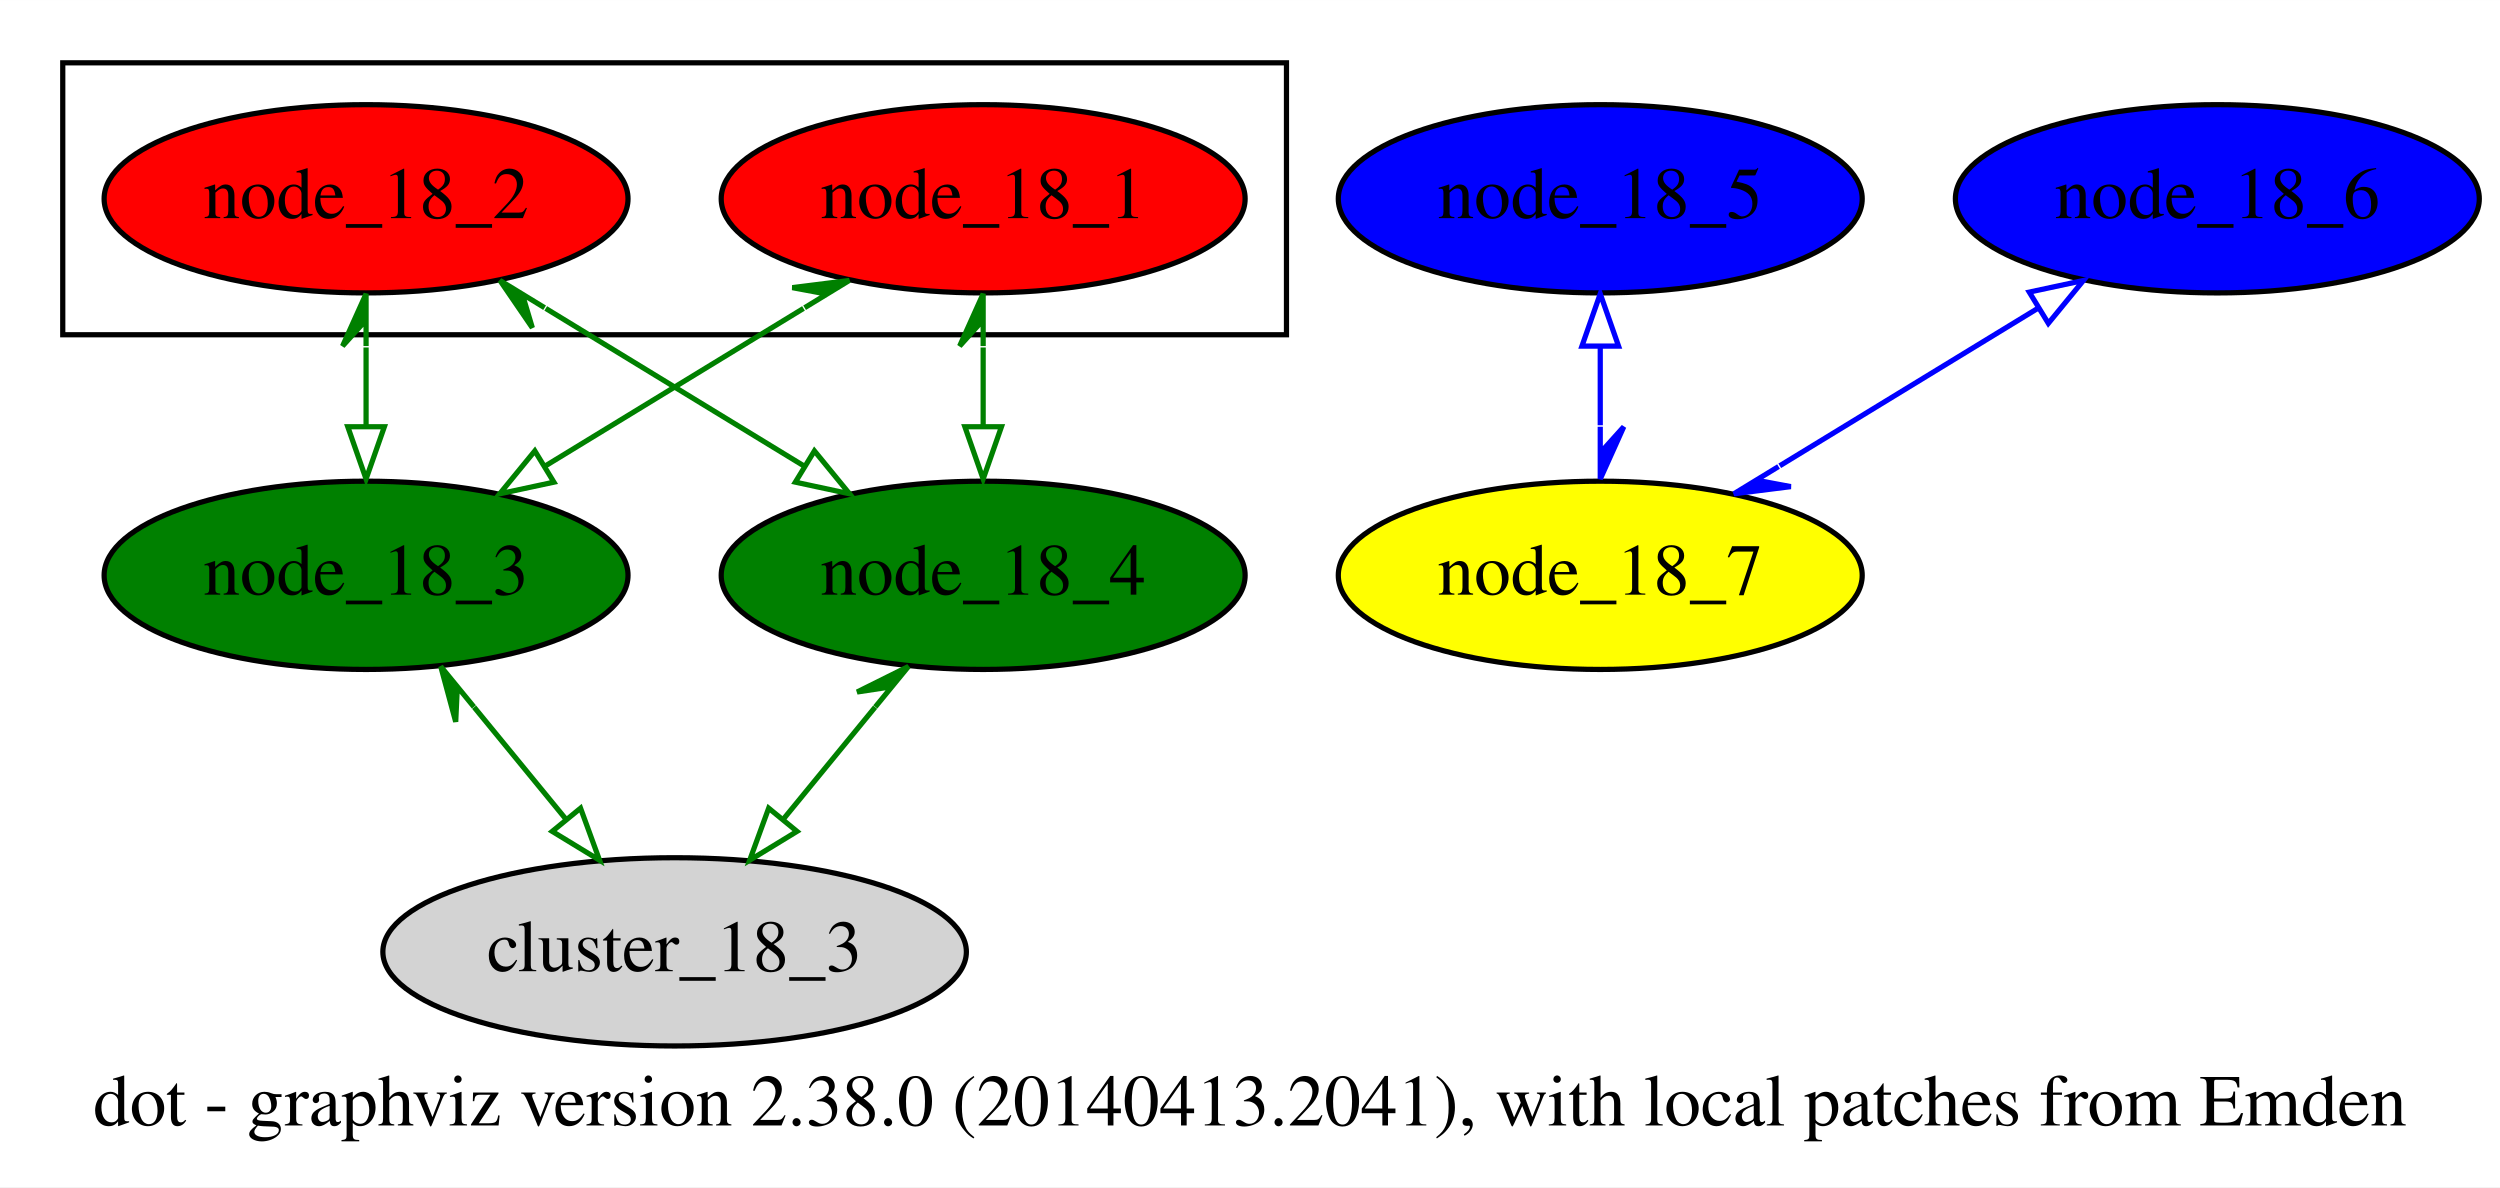
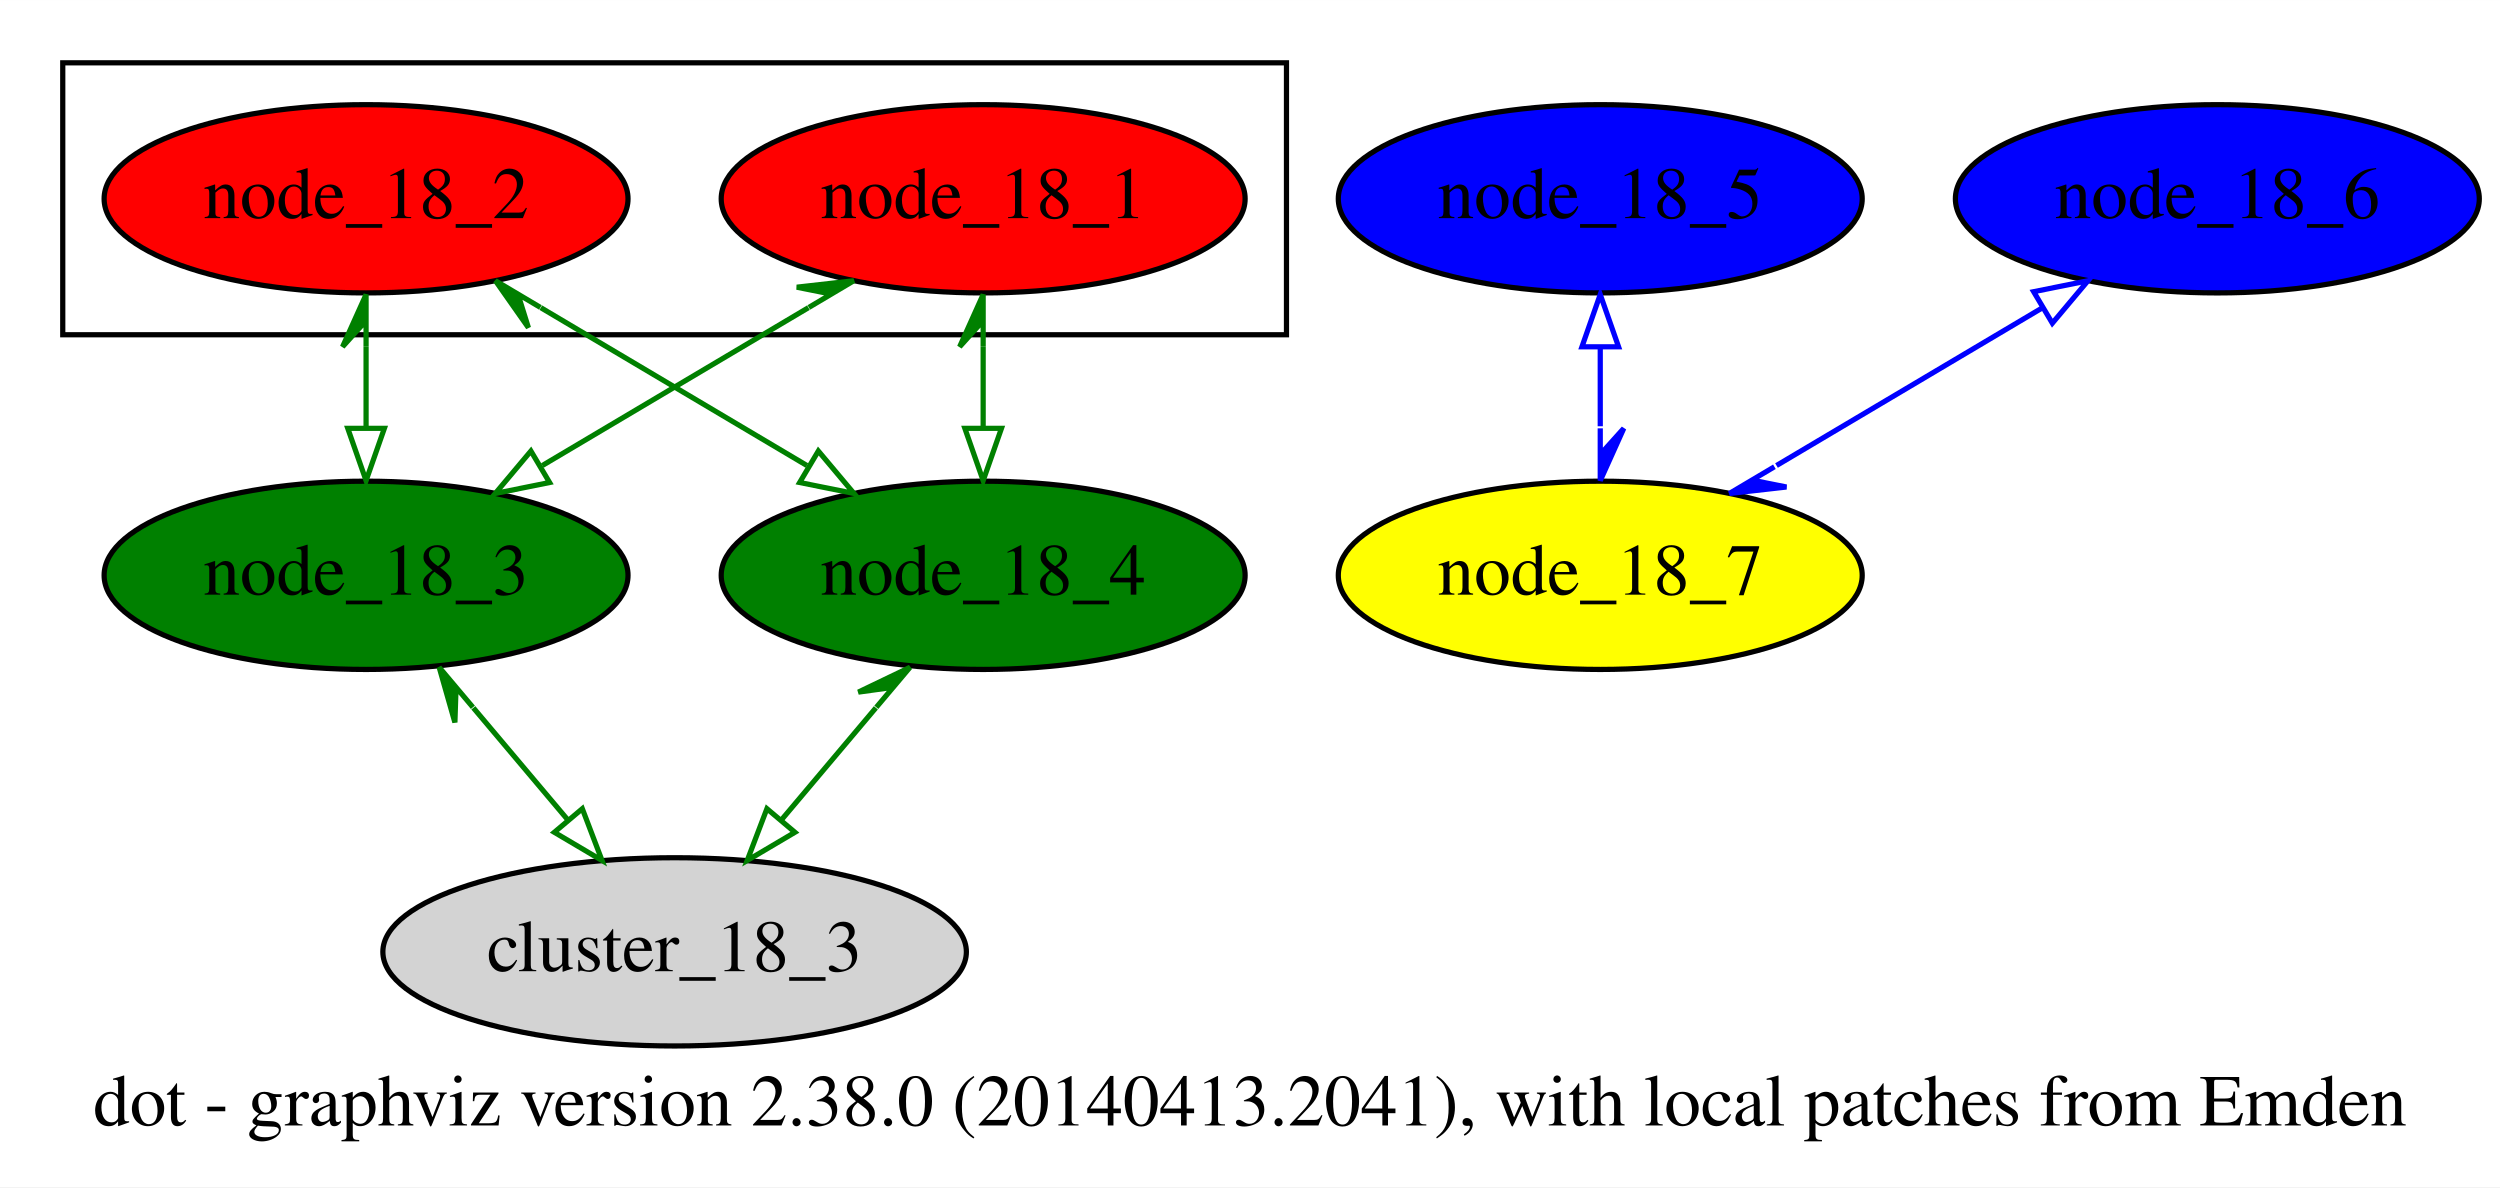
<svg xmlns="http://www.w3.org/2000/svg" width="478pt" height="227pt" viewBox="0.00 0.00 478.05 227.00">
  <g id="graph0" class="graph" transform="scale(1 1) rotate(0) translate(4 223)">
    <polygon fill="white" stroke="none" points="-4,4 -4,-223 474.046,-223 474.046,4 -4,4" />
    <text text-anchor="middle" x="235.023" y="-7.8" font-family="Times,serif" font-size="14.00">dot - graphviz version 2.38.0 (20140413.2041), with local patches from Emden</text>
    <g id="clust1" class="cluster">
      <polygon fill="none" stroke="black" points="8,-159 8,-211 242,-211 242,-159 8,-159" />
    </g>
    <g id="node1" class="node">
      <ellipse fill="red" stroke="black" cx="184" cy="-185" rx="50.091" ry="18" />
      <text text-anchor="middle" x="184" y="-181.3" font-family="Times,serif" font-size="14.00">node_18_1</text>
    </g>
    <g id="node3" class="node">
      <ellipse fill="green" stroke="black" cx="66" cy="-113" rx="50.091" ry="18" />
      <text text-anchor="middle" x="66" y="-109.3" font-family="Times,serif" font-size="14.00">node_18_3</text>
    </g>
    <g id="edge1" class="edge">
-       <path fill="none" stroke="green" d="M149.644,-164.037C134.127,-154.569 115.838,-143.41 100.325,-133.944" />
-       <polygon fill="green" stroke="green" points="158.396,-169.377 147.515,-168.01 154.128,-166.773 149.859,-164.168 149.859,-164.168 149.859,-164.168 158.396,-169.377" />
-       <polygon fill="none" stroke="green" points="101.914,-130.813 91.554,-128.592 98.268,-136.789 101.914,-130.813" />
+       <path fill="none" stroke="green" d="M150.588,-164.179C134.666,-154.734 115.661,-143.46 99.702,-133.993" />
+       <polygon fill="green" stroke="green" points="159.263,-169.326 148.367,-168.094 154.963,-166.775 150.663,-164.224 150.663,-164.224 150.663,-164.224 159.263,-169.326" />
+       <polygon fill="none" stroke="green" points="101.09,-130.747 90.704,-128.655 97.519,-136.767 101.09,-130.747" />
    </g>
    <g id="node4" class="node">
      <ellipse fill="green" stroke="black" cx="184" cy="-113" rx="50.091" ry="18" />
      <text text-anchor="middle" x="184" y="-109.3" font-family="Times,serif" font-size="14.00">node_18_4</text>
    </g>
    <g id="edge2" class="edge">
-       <path fill="none" stroke="green" d="M184,-156.573C184,-151.679 184,-146.59 184,-141.69" />
-       <polygon fill="green" stroke="green" points="184,-166.831 179.5,-156.831 184,-161.831 184,-156.831 184,-156.831 184,-156.831 184,-166.831" />
-       <polygon fill="none" stroke="green" points="187.5,-141.413 184,-131.413 180.5,-141.413 187.5,-141.413" />
+       <path fill="none" stroke="green" d="M184,-156.665C184,-151.687 184,-146.491 184,-141.507" />
+       <polygon fill="green" stroke="green" points="184,-166.697 179.5,-156.697 184,-161.697 184,-156.697 184,-156.697 184,-156.697 184,-166.697" />
+       <polygon fill="none" stroke="green" points="187.5,-141.104 184,-131.104 180.5,-141.104 187.5,-141.104" />
    </g>
    <g id="node2" class="node">
      <ellipse fill="red" stroke="black" cx="66" cy="-185" rx="50.091" ry="18" />
      <text text-anchor="middle" x="66" y="-181.3" font-family="Times,serif" font-size="14.00">node_18_2</text>
    </g>
    <g id="edge3" class="edge">
-       <path fill="none" stroke="green" d="M66,-156.573C66,-151.679 66,-146.59 66,-141.69" />
-       <polygon fill="green" stroke="green" points="66,-166.831 61.5,-156.831 66,-161.831 66,-156.831 66,-156.831 66,-156.831 66,-166.831" />
-       <polygon fill="none" stroke="green" points="69.5,-141.413 66,-131.413 62.5,-141.413 69.5,-141.413" />
+       <path fill="none" stroke="green" d="M66,-156.665C66,-151.687 66,-146.491 66,-141.507" />
+       <polygon fill="green" stroke="green" points="66,-166.697 61.5,-156.697 66,-161.697 66,-156.697 66,-156.697 66,-156.697 66,-166.697" />
+       <polygon fill="none" stroke="green" points="69.5,-141.104 66,-131.104 62.5,-141.104 69.5,-141.104" />
    </g>
    <g id="edge4" class="edge">
-       <path fill="none" stroke="green" d="M100.356,-164.037C115.873,-154.569 134.162,-143.41 149.675,-133.944" />
-       <polygon fill="green" stroke="green" points="91.604,-169.377 97.797,-160.327 95.872,-166.773 100.141,-164.168 100.141,-164.168 100.141,-164.168 91.604,-169.377" />
-       <polygon fill="none" stroke="green" points="151.732,-136.789 158.446,-128.592 148.086,-130.813 151.732,-136.789" />
+       <path fill="none" stroke="green" d="M99.412,-164.179C115.334,-154.734 134.339,-143.46 150.298,-133.993" />
+       <polygon fill="green" stroke="green" points="90.737,-169.326 97.041,-160.353 95.037,-166.775 99.337,-164.224 99.337,-164.224 99.337,-164.224 90.737,-169.326" />
+       <polygon fill="none" stroke="green" points="152.481,-136.767 159.296,-128.655 148.91,-130.747 152.481,-136.767" />
    </g>
    <g id="node5" class="node">
      <ellipse fill="lightgrey" stroke="black" cx="125" cy="-41" rx="55.79" ry="18" />
      <text text-anchor="middle" x="125" y="-37.3" font-family="Times,serif" font-size="14.00">cluster_18_3</text>
    </g>
    <g id="edge5" class="edge">
-       <path fill="none" stroke="green" d="M86.659,-87.789C92.353,-80.841 98.531,-73.301 104.231,-66.346" />
-       <polygon fill="green" stroke="green" points="80.282,-95.571 83.14,-84.984 83.451,-91.703 86.621,-87.836 86.621,-87.836 86.621,-87.836 80.282,-95.571" />
-       <polygon fill="none" stroke="green" points="107.014,-68.471 110.645,-58.518 101.599,-64.035 107.014,-68.471" />
+       <path fill="none" stroke="green" d="M86.515,-87.66C92.36,-80.725 98.725,-73.173 104.566,-66.244" />
+       <polygon fill="green" stroke="green" points="79.982,-95.411 82.986,-84.865 83.205,-91.588 86.427,-87.765 86.427,-87.765 86.427,-87.765 79.982,-95.411" />
+       <polygon fill="none" stroke="green" points="107.35,-68.372 111.118,-58.47 101.997,-63.861 107.35,-68.372" />
    </g>
    <g id="edge6" class="edge">
-       <path fill="none" stroke="green" d="M163.341,-87.789C157.647,-80.841 151.469,-73.301 145.769,-66.346" />
-       <polygon fill="green" stroke="green" points="169.718,-95.571 159.899,-90.688 166.549,-91.703 163.379,-87.836 163.379,-87.836 163.379,-87.836 169.718,-95.571" />
-       <polygon fill="none" stroke="green" points="148.401,-64.035 139.355,-58.518 142.986,-68.471 148.401,-64.035" />
+       <path fill="none" stroke="green" d="M163.485,-87.66C157.64,-80.725 151.274,-73.173 145.434,-66.244" />
+       <polygon fill="green" stroke="green" points="170.018,-95.411 160.132,-90.665 166.795,-91.588 163.573,-87.765 163.573,-87.765 163.573,-87.765 170.018,-95.411" />
+       <polygon fill="none" stroke="green" points="148.003,-63.861 138.882,-58.47 142.65,-68.372 148.003,-63.861" />
    </g>
    <g id="node6" class="node">
      <ellipse fill="blue" stroke="black" cx="302" cy="-185" rx="50.091" ry="18" />
      <text text-anchor="middle" x="302" y="-181.3" font-family="Times,serif" font-size="14.00">node_18_5</text>
    </g>
    <g id="node8" class="node">
      <ellipse fill="yellow" stroke="black" cx="302" cy="-113" rx="50.091" ry="18" />
      <text text-anchor="middle" x="302" y="-109.3" font-family="Times,serif" font-size="14.00">node_18_7</text>
    </g>
    <g id="edge7" class="edge">
-       <path fill="none" stroke="blue" d="M302,-156.573C302,-151.679 302,-146.59 302,-141.69" />
-       <polygon fill="none" stroke="blue" points="298.5,-156.831 302,-166.831 305.5,-156.831 298.5,-156.831" />
-       <polygon fill="blue" stroke="blue" points="302,-131.413 306.5,-141.413 302,-136.413 302,-141.413 302,-141.413 302,-141.413 302,-131.413" />
+       <path fill="none" stroke="blue" d="M302,-156.665C302,-151.687 302,-146.491 302,-141.507" />
+       <polygon fill="none" stroke="blue" points="298.5,-156.697 302,-166.697 305.5,-156.697 298.5,-156.697" />
+       <polygon fill="blue" stroke="blue" points="302,-131.104 306.5,-141.104 302,-136.104 302,-141.104 302,-141.104 302,-141.104 302,-131.104" />
    </g>
    <g id="node7" class="node">
      <ellipse fill="blue" stroke="black" cx="420" cy="-185" rx="50.091" ry="18" />
      <text text-anchor="middle" x="420" y="-181.3" font-family="Times,serif" font-size="14.00">node_18_6</text>
    </g>
    <g id="edge8" class="edge">
-       <path fill="none" stroke="blue" d="M385.644,-164.037C370.127,-154.569 351.838,-143.41 336.325,-133.944" />
-       <polygon fill="none" stroke="blue" points="384.036,-167.156 394.396,-169.377 387.682,-161.181 384.036,-167.156" />
-       <polygon fill="blue" stroke="blue" points="327.554,-128.592 338.435,-129.96 331.822,-131.197 336.091,-133.801 336.091,-133.801 336.091,-133.801 327.554,-128.592" />
+       <path fill="none" stroke="blue" d="M386.588,-164.179C370.666,-154.734 351.661,-143.46 335.702,-133.993" />
+       <polygon fill="none" stroke="blue" points="384.877,-167.234 395.263,-169.326 388.448,-161.213 384.877,-167.234" />
+       <polygon fill="blue" stroke="blue" points="326.704,-128.655 337.601,-129.887 331.004,-131.206 335.305,-133.757 335.305,-133.757 335.305,-133.757 326.704,-128.655" />
    </g>
  </g>
</svg>
